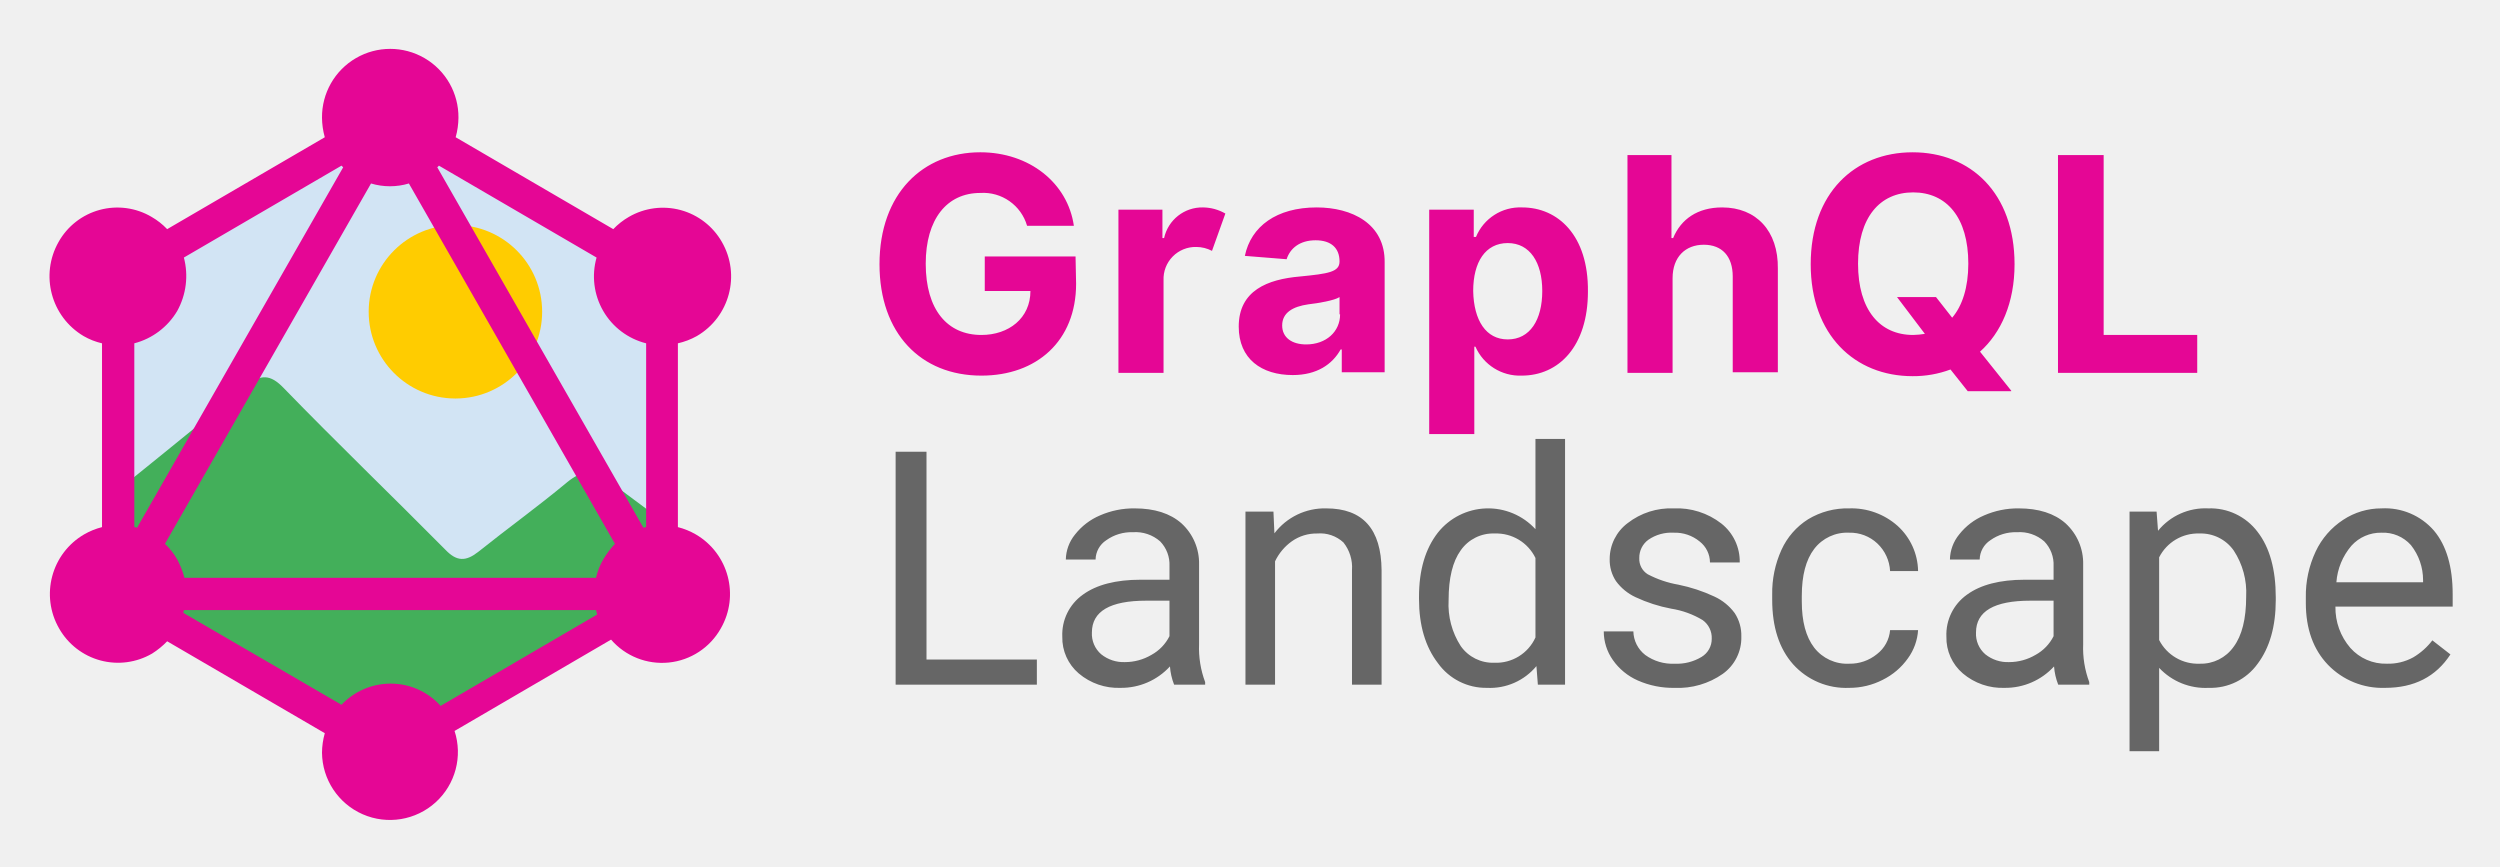
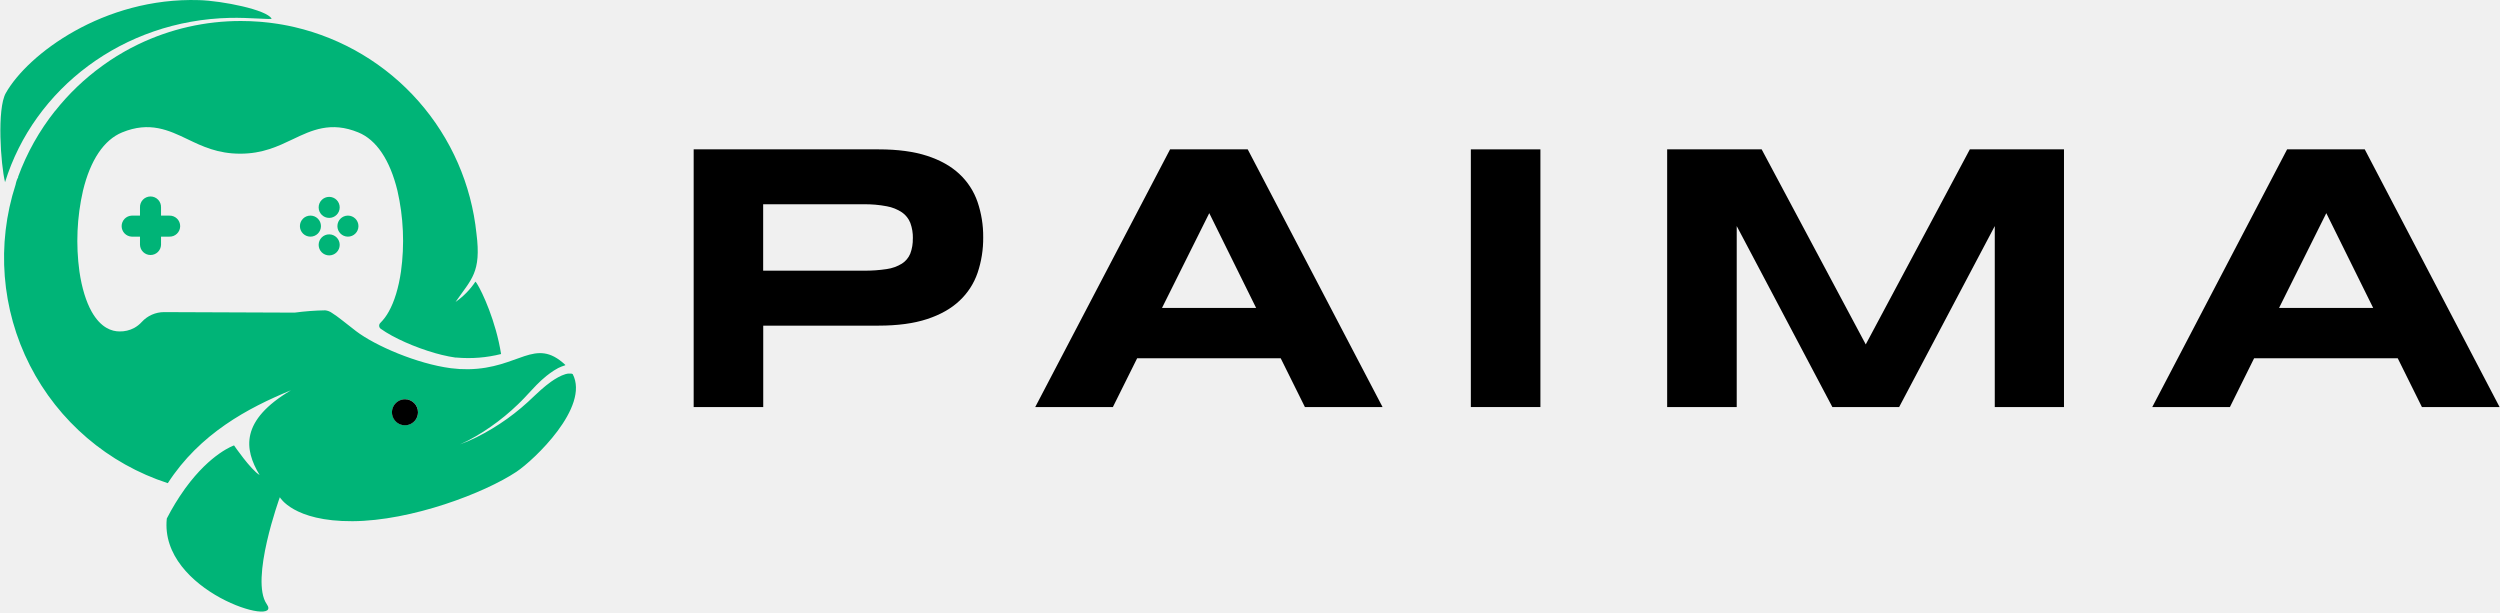
- <svg xmlns="http://www.w3.org/2000/svg" role="img" viewBox="0.23 -0.77 403.78 140.03">
+ <svg xmlns="http://www.w3.org/2000/svg" width="1689" height="414" viewBox="0 0 1689 414" fill="none">
+   <g clip-path="url(#clip0_115_682)">
+     <path d="M664.251 160.33C664.34 168.487 663.055 176.6 660.451 184.33C657.987 191.533 653.787 198.017 648.221 203.21C642.614 208.49 635.331 212.607 626.371 215.56C617.411 218.513 606.501 219.993 593.641 220H515.641V275H468.641V100.91H593.641C606.481 100.91 617.377 102.367 626.331 105.28C635.284 108.193 642.567 112.29 648.181 117.57C653.737 122.748 657.936 129.21 660.411 136.39C663.033 144.096 664.332 152.191 664.251 160.33V160.33ZM616.741 161.09C616.824 157.531 616.245 153.987 615.031 150.64C613.904 147.746 611.941 145.253 609.391 143.48C606.287 141.423 602.795 140.021 599.131 139.36C593.98 138.382 588.743 137.926 583.501 138H515.591V182.86H583.501C588.718 182.929 593.933 182.568 599.091 181.78C602.729 181.277 606.222 180.024 609.351 178.1C611.881 176.476 613.85 174.112 614.991 171.33C616.213 168.058 616.793 164.582 616.701 161.09H616.741Z" fill="black" />
+     <path d="M865.25 242.06H768.25L751.86 275H699.4L790.5 100.91H842.96L934.06 275H881.6L865.25 242.06ZM785.04 208.06H848.65L816.98 144L785.04 208.06Z" fill="black" />
+     <path d="M993.701 275V100.91H1040.7V275H993.701Z" fill="black" />
+     <path d="M1347.67 275V152.73L1283.06 275H1237.95L1173.33 152.73V275H1126.33V100.91H1190.18L1260.5 232.68L1330.82 100.91H1394.43V275H1347.67Z" fill="black" />
+     <path d="M1619.92 242.06H1522.87L1506.53 275H1454.07L1545.17 100.91H1597.63L1688.72 275H1636.25L1619.92 242.06ZM1539.72 208.06H1603.33L1571.65 144L1539.72 208.06Z" fill="black" />
+     <path d="M155.41 12.07C83.12 13.72 23.01 59.81 3.41 123.07C0.45 111 -2.1 73.54 3.91 62.9C18.7 36.67 70.03 -1.95 134.6 0.08C150.03 0.55 180.35 6.55 183.48 12.63C183.87 13.38 168.18 11.78 155.41 12.07Z" fill="#00B477" />
+     <path d="M386.921 252.74L386.671 252.64C386.56 252.57 386.438 252.52 386.311 252.49C386.168 252.475 386.027 252.445 385.891 252.4C385.727 252.39 385.564 252.39 385.401 252.4C385.241 252.4 385.081 252.4 384.891 252.4H384.351H383.781C383.601 252.4 383.391 252.48 383.191 252.5C382.791 252.6 382.401 252.65 381.991 252.78C381.148 253.027 380.322 253.331 379.521 253.69C378.676 254.041 377.854 254.445 377.061 254.9C376.223 255.334 375.409 255.811 374.621 256.33L372.251 257.91L369.941 259.67L368.781 260.56L367.671 261.5L365.431 263.4C363.951 264.7 362.551 266.08 361.091 267.4L356.671 271.55C355.191 272.93 353.671 274.22 352.111 275.55C345.942 280.763 339.364 285.472 332.441 289.63C329.011 291.73 325.441 293.63 321.881 295.44C318.293 297.243 314.603 298.835 310.831 300.21C314.486 298.59 318.046 296.76 321.491 294.73C324.931 292.73 328.311 290.59 331.561 288.28C338.086 283.741 344.235 278.684 349.951 273.16C351.361 271.76 352.801 270.41 354.141 268.96L358.211 264.6C359.601 263.13 360.951 261.6 362.391 260.17L364.591 258.03L365.701 256.96L366.861 255.96L369.191 253.96L371.701 252.05C372.543 251.412 373.417 250.818 374.321 250.27C375.23 249.666 376.175 249.119 377.151 248.63C378.642 247.897 380.191 247.285 381.781 246.8C381.814 246.788 381.844 246.767 381.867 246.739C381.89 246.712 381.906 246.68 381.913 246.645C381.92 246.609 381.918 246.573 381.907 246.539C381.896 246.505 381.877 246.474 381.851 246.45C361.341 227.32 350.791 249 316.291 249.45C312.5 249.499 308.711 249.282 304.951 248.8L304.371 248.73C281.771 245.73 253.591 233.64 240.571 223.73C233.691 218.46 228.221 213.83 224.241 211.39C222.901 210.433 221.337 209.837 219.701 209.66C212.803 209.772 205.918 210.289 199.081 211.21L110.821 210.86C108 210.868 105.211 211.459 102.629 212.596C100.048 213.734 97.73 215.393 95.821 217.47C94.313 219.143 92.531 220.547 90.551 221.62C87.534 223.201 84.166 223.992 80.761 223.92C75.611 223.92 68.161 221.6 61.941 210.58C58.121 203.79 55.261 194.41 53.661 183.43C51.164 165.22 51.98 146.709 56.071 128.79C61.071 108.1 70.251 94.48 82.501 89.45C101.091 81.79 114.121 88.03 126.701 94.05C136.701 98.86 147.091 103.83 162.281 103.83C177.471 103.83 187.841 98.83 197.871 94.05C210.451 88.05 223.461 81.79 242.071 89.45C254.331 94.45 263.451 108.1 268.501 128.79C272.598 146.708 273.411 165.221 270.901 183.43C269.311 194.43 266.451 203.79 262.621 210.58C261.104 213.346 259.21 215.888 256.991 218.13C256.708 218.39 256.487 218.71 256.344 219.066C256.2 219.423 256.139 219.806 256.163 220.19C256.186 220.573 256.296 220.946 256.482 221.282C256.669 221.617 256.928 221.907 257.241 222.13C265.841 228.3 280.551 234.75 294.041 238.59C297.041 239.46 300.041 240.17 302.891 240.73L303.161 240.8C304.801 241.11 306.411 241.4 307.921 241.61L307.971 241.52L308.531 241.58C318.594 242.458 328.734 241.647 338.531 239.18C335.011 216.96 325.781 197.25 322.301 191.74C321.998 191.208 321.629 190.717 321.201 190.28C317.624 195.652 313.072 200.305 307.781 204C318.411 188.56 325.271 184.22 321.901 157.84C318.483 124.69 304.807 93.431 282.781 68.422C260.754 43.413 231.474 25.898 199.021 18.32L198.331 18.16L196.681 17.79C195.851 17.62 195.031 17.44 194.201 17.28L191.201 16.71L190.731 16.63C189.661 16.44 188.571 16.26 187.481 16.09C186.741 15.98 185.991 15.86 185.241 15.77C184.491 15.68 183.911 15.58 183.241 15.5L181.241 15.25C179.901 15.1 178.551 14.97 177.241 14.84L175.241 14.67C171.141 14.35 167.001 14.19 162.821 14.19C138.754 14.14 114.988 19.545 93.311 30C91.564 30.84 89.831 31.717 88.111 32.63C86.971 33.24 85.841 33.86 84.701 34.49L83.251 35.32C80.284 37.02 77.367 38.82 74.501 40.72L72.651 42C72.061 42.4 71.471 42.8 70.891 43.22C70.311 43.64 69.641 44.1 69.021 44.55C57.05 53.202 46.332 63.465 37.171 75.05C37.241 74.94 37.291 74.83 37.361 74.72C26.608 88.208 18.108 103.347 12.191 119.55H12.331C12.281 119.67 12.241 119.82 12.191 119.95C12.141 120.08 11.901 120.46 11.721 120.85C11.356 121.677 11.062 122.534 10.841 123.41V123.41C10.731 123.81 10.631 124.26 10.541 124.73C-2.553 165.114 0.923 209.044 20.205 246.865C39.487 284.687 72.997 313.305 113.371 326.43C135.021 292.92 167.541 275.6 196.581 263.66C162.361 283.96 164.771 303.34 175.391 320.92C169.321 317.28 158.121 300.92 158.121 300.92C158.121 300.92 142.561 306.05 125.261 329.78C125.131 329.96 125.001 330.13 124.881 330.31C120.332 336.668 116.258 343.353 112.691 350.31C107.531 399.69 191.741 424.53 180.231 408.17C168.721 391.81 189.061 335.92 189.061 335.92C189.061 335.92 198.111 352.35 238.141 352.12C278.171 351.89 327.461 333 348.901 318.74C360.861 310.77 398.551 275 386.921 252.74ZM277.781 286.24C276.09 287.148 274.148 287.477 272.252 287.175C270.357 286.873 268.613 285.958 267.287 284.57C265.962 283.182 265.129 281.397 264.915 279.49C264.702 277.582 265.12 275.657 266.105 274.011C267.091 272.364 268.59 271.085 270.371 270.372C272.153 269.659 274.12 269.55 275.97 270.062C277.819 270.574 279.45 271.678 280.612 273.206C281.774 274.734 282.402 276.601 282.401 278.52C282.408 279.788 282.131 281.042 281.591 282.19C280.795 283.919 279.458 285.341 277.781 286.24V286.24Z" fill="#00B477" />
+     <path d="M282.38 278.53C282.382 280.269 281.868 281.97 280.903 283.417C279.937 284.864 278.565 285.992 276.958 286.659C275.352 287.326 273.583 287.5 271.877 287.162C270.171 286.823 268.604 285.985 267.374 284.755C266.144 283.526 265.307 281.958 264.968 280.252C264.629 278.546 264.804 276.778 265.471 275.172C266.137 273.565 267.266 272.192 268.713 271.227C270.16 270.262 271.86 269.748 273.6 269.75C275.928 269.75 278.162 270.675 279.808 272.322C281.455 273.968 282.38 276.201 282.38 278.53V278.53Z" fill="black" />
+     <path d="M209.73 159.88C213.657 159.88 216.84 156.697 216.84 152.77C216.84 148.843 213.657 145.66 209.73 145.66C205.803 145.66 202.62 148.843 202.62 152.77C202.62 156.697 205.803 159.88 209.73 159.88Z" fill="#00B477" />
+     <path d="M235.06 159.88C238.987 159.88 242.17 156.697 242.17 152.77C242.17 148.843 238.987 145.66 235.06 145.66C231.133 145.66 227.95 148.843 227.95 152.77C227.95 156.697 231.133 159.88 235.06 159.88Z" fill="#00B477" />
+     <path d="M222.39 147.22C226.317 147.22 229.5 144.037 229.5 140.11C229.5 136.183 226.317 133 222.39 133C218.464 133 215.28 136.183 215.28 140.11C215.28 144.037 218.464 147.22 222.39 147.22Z" fill="#00B477" />
+     <path d="M222.39 172.55C226.317 172.55 229.5 169.367 229.5 165.44C229.5 161.513 226.317 158.33 222.39 158.33C218.464 158.33 215.28 161.513 215.28 165.44C215.28 169.367 218.464 172.55 222.39 172.55Z" fill="#00B477" />
+     <path d="M114.35 145.67H108.79V140.11C108.826 139.155 108.669 138.202 108.328 137.308C107.987 136.415 107.469 135.6 106.806 134.911C106.143 134.222 105.347 133.675 104.468 133.3C103.588 132.926 102.641 132.733 101.685 132.733C100.729 132.733 99.783 132.926 98.903 133.3C98.023 133.675 97.228 134.222 96.564 134.911C95.901 135.6 95.383 136.415 95.042 137.308C94.701 138.202 94.544 139.155 94.58 140.11V145.67H89.02C87.182 145.739 85.442 146.518 84.166 147.843C82.89 149.168 82.177 150.935 82.177 152.775C82.177 154.615 82.89 156.382 84.166 157.707C85.442 159.032 87.182 159.811 89.02 159.88H94.58V165.44C94.649 167.278 95.428 169.018 96.753 170.294C98.078 171.57 99.846 172.283 101.685 172.283C103.525 172.283 105.293 171.57 106.618 170.294C107.942 169.018 108.721 167.278 108.79 165.44V159.88H114.35C115.306 159.916 116.259 159.759 117.152 159.418C118.045 159.077 118.86 158.559 119.549 157.896C120.238 157.233 120.786 156.437 121.16 155.557C121.534 154.677 121.727 153.731 121.727 152.775C121.727 151.819 121.534 150.873 121.16 149.993C120.786 149.113 120.238 148.317 119.549 147.654C118.86 146.991 118.045 146.473 117.152 146.132C116.259 145.791 115.306 145.634 114.35 145.67V145.67Z" fill="#00B477" />
+   </g>
  <defs>
-     <style>.cls-1{fill:none}.cls-5{fill:#d2e4f4}.cls-7{fill:#fc0}</style>
-     <clipPath id="clip-path">
-       <path d="M106.442 96.248L62.22 120.635 18.99 94.53l.99-50.492 44.223-24.387 43.23 26.105z" class="cls-1" />
-     </clipPath>
-     <clipPath id="clip-path-2">
-       <path d="M85.105 21.76l-53.238 5.457L9.973 76.051l31.345 42.476 52.337-5.157 22.795-48.232L85.105 21.76z" class="cls-1" />
-     </clipPath>
-     <clipPath id="clip-path-3">
-       <path d="M7.509 15.664h106.89v106.89H7.509z" class="cls-1" />
+     <clipPath id="clip0_115_682">
+       <rect width="1688.47" height="413.15" fill="white" transform="translate(0.25)" />
    </clipPath>
  </defs>
-   <g clip-path="url(#clip-path)">
-     <g clip-path="url(#clip-path-2)">
-       <g clip-path="url(#clip-path-3)">
-         <path d="M8.734 54.157V91.91c8.804-7.112 17.598-14.222 26.348-21.414 2.337-1.904 3.894-1.904 6.057.346 8.566 8.825 17.478 17.39 26.13 26.13 1.817 1.903 3.288 1.903 5.278.346 4.759-3.807 9.69-7.355 14.363-11.248 2.509-2.077 4.412-1.99 6.921-.087 8.23 6.173 16.54 12.188 24.927 18.196V14.89H8.689v23.565h-22.947v15.702H8.734zm76.272-26.23a17.287 17.287 0 0 1 17.479 17.093q.002.235-.001.47a17.52 17.52 0 0 1-35.042-.07v-.016A17.34 17.34 0 0 1 84.64 27.925q.182-.001.365.001z" class="cls-5" />
-         <ellipse cx="84.244" cy="46.161" class="cls-5" rx="24.121" ry="25.935" />
-         <path fill="#43af5a" d="M99.991 115.91h23.674V95.236c-8.386-6.008-16.697-12.022-24.926-18.195-2.51-1.903-4.413-1.99-6.922.087-4.672 3.893-9.604 7.44-14.363 11.248-1.99 1.557-3.46 1.557-5.277-.346-8.653-8.739-17.565-17.305-26.13-26.13-2.163-2.25-3.72-2.25-6.057-.346-8.75 7.192-17.544 14.302-26.349 21.414v42.578l70.676-9.637v21.585h15.674z" />
-         <path d="M73.854 63.593a14.008 14.008 0 1 0-.14 0h.14z" class="cls-7" />
-       </g>
-       <path d="M182.348 29.244A15.544 15.544 0 1 0 166.65 13.7a15.544 15.544 0 0 0 15.698 15.544z" class="cls-7" />
-     </g>
-   </g>
-   <path fill="#e50695" d="M173.943 40.648h-14.662v5.577h7.376c0 4.407-3.508 7.106-7.916 7.106-5.487 0-8.995-4.048-8.995-11.514 0-7.196 3.418-11.424 8.815-11.424a7.376 7.376 0 0 1 7.556 5.307h7.556c-.99-6.926-7.196-11.874-15.112-11.874-9.265 0-16.281 6.657-16.281 18.08 0 11.155 6.656 17.991 16.461 17.991 8.905 0 15.292-5.577 15.292-14.842l-.09-4.408zm14.303-2.968h-.27v-4.588h-7.106v26.356h7.286V44.515a5.174 5.174 0 0 1 5.307-5.397 5.485 5.485 0 0 1 2.519.63l2.158-6.027a7.353 7.353 0 0 0-3.598-.99 6.3 6.3 0 0 0-6.296 4.948zm24.647-4.948c-6.477 0-10.615 3.058-11.604 7.826l6.746.54c.54-1.71 2.07-3.06 4.678-3.06 2.519 0 3.868 1.26 3.868 3.42 0 1.708-1.8 1.978-6.387 2.428-5.217.45-9.895 2.249-9.895 8.096 0 5.217 3.688 7.825 8.726 7.825 3.868 0 6.386-1.709 7.736-4.137h.18v3.688h6.926V41.637c.09-6.297-5.307-8.905-10.974-8.905zm3.778 17.27c0 2.79-2.25 4.858-5.487 4.858-2.25 0-3.868-1.08-3.868-3.058 0-2.07 1.709-3.059 4.227-3.419 1.62-.18 4.228-.63 5.038-1.169v2.789zm29.414-17.27a7.71 7.71 0 0 0-7.466 4.767h-.36v-4.407h-7.196v36.25h7.286V55.22h.18a7.844 7.844 0 0 0 7.466 4.677c6.027 0 10.705-4.767 10.705-13.582.09-9.086-4.858-13.583-10.615-13.583zm-2.339 21.318c-3.508 0-5.487-3.058-5.577-7.825 0-4.678 1.98-7.736 5.577-7.736s5.578 3.148 5.578 7.736c0 4.677-1.98 7.825-5.578 7.825zm34.632-21.318c-3.958 0-6.656 1.889-7.916 4.947h-.27V24.276h-7.106v35.172h7.287V44.156c0-3.419 2.068-5.398 5.037-5.398s4.677 1.89 4.677 5.128v15.472h7.287V42.626c.09-6.116-3.509-9.894-8.996-9.894zm46.686 29.594l-5.038-6.297c3.419-3.058 5.578-7.915 5.578-14.122 0-11.514-7.107-18.08-16.462-18.08s-16.461 6.566-16.461 18.08c0 11.424 7.106 18.08 16.461 18.08a17.157 17.157 0 0 0 6.117-1.08l2.788 3.51h7.017zm-9.535-11.784l-2.609-3.328h-6.297l4.498 5.937a13.42 13.42 0 0 1-1.889.18c-5.397 0-8.905-4.048-8.905-11.514s3.508-11.514 8.905-11.514 8.905 4.048 8.905 11.514c0 3.868-.99 6.836-2.608 8.725zm39.579 2.789h-15.112V24.276h-7.376v35.172h22.488v-6.117zm-242.333.179a11.147 11.147 0 0 0 4.048-15.201 10.959 10.959 0 0 0-15.022-4.048 11.149 11.149 0 0 0-2.519 1.979L73.826 21.398a12.097 12.097 0 0 0 .45-3.149 11.02 11.02 0 1 0-22.039 0 12.097 12.097 0 0 0 .45 3.149L27.23 36.24a11.149 11.149 0 0 0-2.518-1.98A10.882 10.882 0 0 0 9.69 38.31a11.228 11.228 0 0 0 4.047 15.202 10.76 10.76 0 0 0 2.969 1.17v29.684a11.388 11.388 0 0 0-2.879 1.169 11.147 11.147 0 0 0-4.047 15.202 10.938 10.938 0 0 0 15.022 4.048 12.973 12.973 0 0 0 2.428-1.98l25.457 14.843a12.097 12.097 0 0 0-.45 3.148 10.975 10.975 0 1 0 21.409-3.508l25.277-14.752a10.887 10.887 0 0 0 17.72-1.799 11.147 11.147 0 0 0-4.048-15.202 11.388 11.388 0 0 0-2.878-1.17V54.68a11.354 11.354 0 0 0 3.058-1.17zM22.373 84.455c-.18 0-.27-.09-.45-.09V54.68a11.396 11.396 0 0 0 6.926-5.217 11.675 11.675 0 0 0 1.08-8.636l25.457-14.842.27.27zm49.024 28.785a10.814 10.814 0 0 0-8.096-3.598 10.926 10.926 0 0 0-7.915 3.418L29.839 98.217c0-.18.09-.27.09-.45h66.565c.09.27.09.45.18.72zm26.266-23.657a10.76 10.76 0 0 0-1.17 2.968H30.02a13.554 13.554 0 0 0-1.17-2.968 10.637 10.637 0 0 0-1.979-2.519l33.283-58.2a10.624 10.624 0 0 0 6.117 0l33.282 58.2a14.15 14.15 0 0 0-1.889 2.519zm6.927-5.217c-.18 0-.27.09-.45.09l-33.283-58.2.27-.27 25.457 14.842a11.142 11.142 0 0 0 8.006 13.853z" />
-   <path fill="#666" d="M149.87 72.194h-4.986v37.617h22.812v-4.056H149.87V72.194zm44.024 18.214a8.715 8.715 0 0 0-2.842-6.653q-2.739-2.415-7.57-2.415a13.56 13.56 0 0 0-5.594 1.136 10.143 10.143 0 0 0-4.03 3.087 6.595 6.595 0 0 0-1.485 4.044h4.805a3.807 3.807 0 0 1 1.731-3.126 6.97 6.97 0 0 1 4.288-1.292 6.021 6.021 0 0 1 4.418 1.486 5.37 5.37 0 0 1 1.5 3.991v2.196h-4.652q-6.02 0-9.339 2.416a7.902 7.902 0 0 0-3.32 6.782 7.564 7.564 0 0 0 2.648 5.93 9.866 9.866 0 0 0 6.782 2.337 10.662 10.662 0 0 0 7.957-3.462 10.024 10.024 0 0 0 .672 2.946h5.012v-.415a15.726 15.726 0 0 1-.982-6.123zm-4.78 11.574a7.034 7.034 0 0 1-2.919 3.022 8.401 8.401 0 0 1-4.263 1.164 5.756 5.756 0 0 1-3.85-1.267 4.35 4.35 0 0 1-1.498-3.513q0-5.14 8.784-5.141h3.746zm25.319-20.642a10.185 10.185 0 0 0-8.371 4.03l-.155-3.513h-4.52v27.954h4.779V89.89a8.42 8.42 0 0 1 2.738-3.255 6.899 6.899 0 0 1 4.082-1.24 5.54 5.54 0 0 1 4.225 1.447 6.436 6.436 0 0 1 1.382 4.47v18.498h4.78V91.338q-.078-9.998-8.94-9.998zm33.793 3.358a10.373 10.373 0 0 0-15.76.556q-3.049 3.914-3.049 10.347v.361q0 6.408 3.062 10.386a9.546 9.546 0 0 0 7.918 3.979 9.733 9.733 0 0 0 7.984-3.514l.232 2.997h4.392V70.127h-4.78zm0 17.49a6.97 6.97 0 0 1-6.64 4.083 6.346 6.346 0 0 1-5.426-2.687 12.4 12.4 0 0 1-1.963-7.44q0-5.322 1.963-8.036a6.376 6.376 0 0 1 5.477-2.712 7.027 7.027 0 0 1 6.588 3.953zm28.884-6.613a25.798 25.798 0 0 0-5.8-1.912 16.813 16.813 0 0 1-4.948-1.679 2.898 2.898 0 0 1-1.369-2.61 3.578 3.578 0 0 1 1.472-2.97 6.538 6.538 0 0 1 4.083-1.137 6.245 6.245 0 0 1 4.198 1.421 4.315 4.315 0 0 1 1.666 3.384h4.806a7.796 7.796 0 0 0-2.958-6.278 11.685 11.685 0 0 0-7.713-2.454 11.347 11.347 0 0 0-7.427 2.377 7.251 7.251 0 0 0-2.907 5.813 6.178 6.178 0 0 0 1.021 3.565 8.194 8.194 0 0 0 3.152 2.583 24.071 24.071 0 0 0 5.761 1.86 14.058 14.058 0 0 1 5.09 1.848 3.52 3.52 0 0 1 1.459 3.01 3.374 3.374 0 0 1-1.64 2.932 7.705 7.705 0 0 1-4.353 1.098 7.468 7.468 0 0 1-4.742-1.408 4.947 4.947 0 0 1-1.924-3.81h-4.78a8 8 0 0 0 1.46 4.61 9.659 9.659 0 0 0 4.043 3.32 14.08 14.08 0 0 0 5.942 1.19 12.574 12.574 0 0 0 7.777-2.261 7.154 7.154 0 0 0 2.997-6.007 6.577 6.577 0 0 0-1.072-3.81 8.462 8.462 0 0 0-3.295-2.675zm16.133-7.686a6.69 6.69 0 0 1 5.646-2.622 6.39 6.39 0 0 1 4.56 1.744 6.589 6.589 0 0 1 2.053 4.456h4.522a10.067 10.067 0 0 0-3.32-7.311 11.21 11.21 0 0 0-7.815-2.816 12.219 12.219 0 0 0-6.627 1.757 11.41 11.41 0 0 0-4.302 4.934 16.828 16.828 0 0 0-1.499 7.26v.8q0 6.614 3.372 10.426a11.512 11.512 0 0 0 9.082 3.81 11.745 11.745 0 0 0 5.386-1.292 10.894 10.894 0 0 0 4.069-3.461 8.671 8.671 0 0 0 1.654-4.573h-4.522a5.455 5.455 0 0 1-2.118 3.875 6.885 6.885 0 0 1-4.47 1.55 6.722 6.722 0 0 1-5.684-2.61q-1.99-2.608-1.989-7.44v-.905q0-4.96 2.002-7.582zm43.443 2.52a8.716 8.716 0 0 0-2.842-6.654q-2.739-2.415-7.57-2.415a13.56 13.56 0 0 0-5.593 1.136 10.14 10.14 0 0 0-4.03 3.087 6.596 6.596 0 0 0-1.486 4.044h4.805a3.807 3.807 0 0 1 1.732-3.126 6.97 6.97 0 0 1 4.288-1.292 6.021 6.021 0 0 1 4.418 1.486 5.37 5.37 0 0 1 1.499 3.99v2.197h-4.65q-6.02 0-9.34 2.416a7.904 7.904 0 0 0-3.32 6.782 7.564 7.564 0 0 0 2.648 5.93 9.864 9.864 0 0 0 6.781 2.337 10.663 10.663 0 0 0 7.958-3.462 9.992 9.992 0 0 0 .672 2.945h5.012v-.414a15.714 15.714 0 0 1-.982-6.123zm-4.779 11.573a7.037 7.037 0 0 1-2.92 3.022 8.401 8.401 0 0 1-4.263 1.164 5.756 5.756 0 0 1-3.85-1.267 4.35 4.35 0 0 1-1.497-3.513q0-5.14 8.783-5.141h3.747zM356.89 81.34a9.847 9.847 0 0 0-8.113 3.617l-.232-3.1h-4.367v38.7h4.78v-13.459a10.247 10.247 0 0 0 8.01 3.229 9.358 9.358 0 0 0 7.905-3.901q2.918-3.901 2.92-10.282v-.44q0-6.768-2.933-10.567a9.534 9.534 0 0 0-7.97-3.797zm4.094 22.36a6.46 6.46 0 0 1-5.464 2.726 7.04 7.04 0 0 1-6.562-3.824V89.245a7.027 7.027 0 0 1 6.51-3.85 6.492 6.492 0 0 1 5.53 2.74 12.352 12.352 0 0 1 2.015 7.466q0 5.374-2.029 8.1zm23.885-22.36a11.172 11.172 0 0 0-6.187 1.847 12.39 12.39 0 0 0-4.444 5.116 16.776 16.776 0 0 0-1.589 7.427v.879q0 6.252 3.566 9.985a12.21 12.21 0 0 0 9.249 3.733q7.027 0 10.54-5.4l-2.919-2.273a10.77 10.77 0 0 1-3.074 2.739 8.325 8.325 0 0 1-4.289 1.033 7.593 7.593 0 0 1-5.878-2.545 9.936 9.936 0 0 1-2.415-6.678h18.937v-1.99q0-6.69-3.023-10.282a10.469 10.469 0 0 0-8.474-3.591zm6.717 11.936h-14.002a10.232 10.232 0 0 1 2.429-5.904 6.376 6.376 0 0 1 4.856-2.105 6.003 6.003 0 0 1 4.754 2.002 9.105 9.105 0 0 1 1.963 5.645z" />
</svg>
